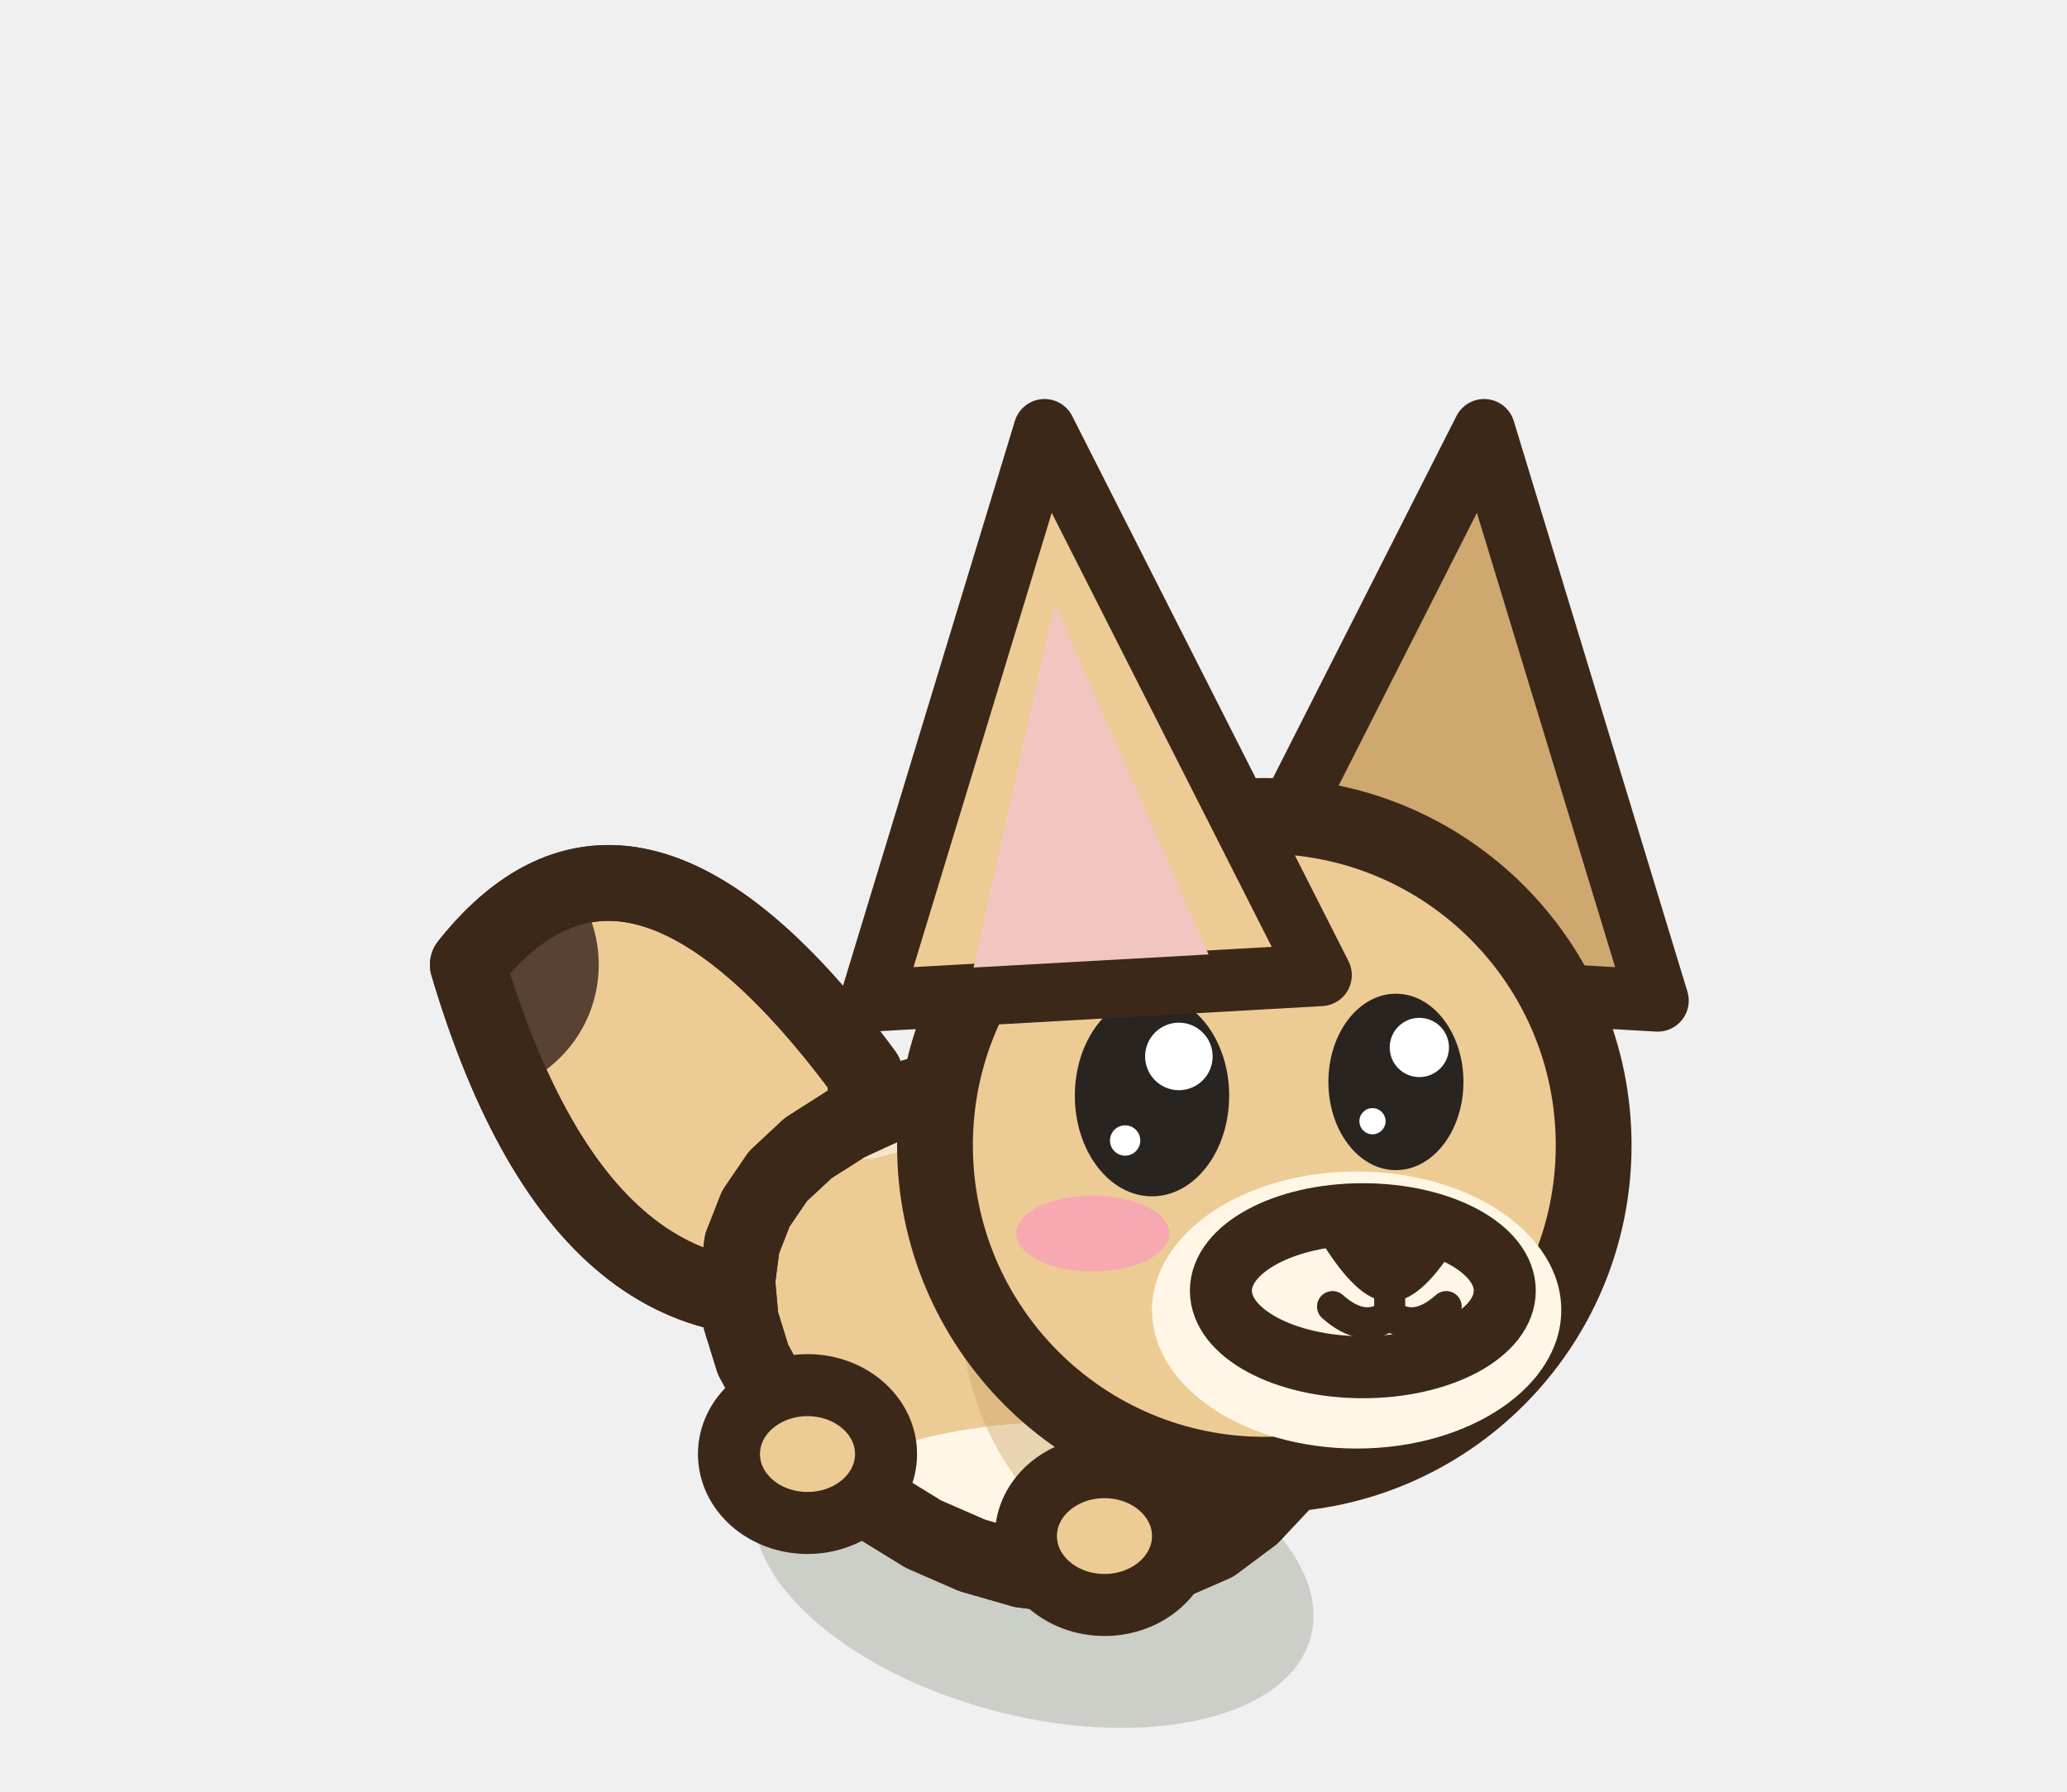
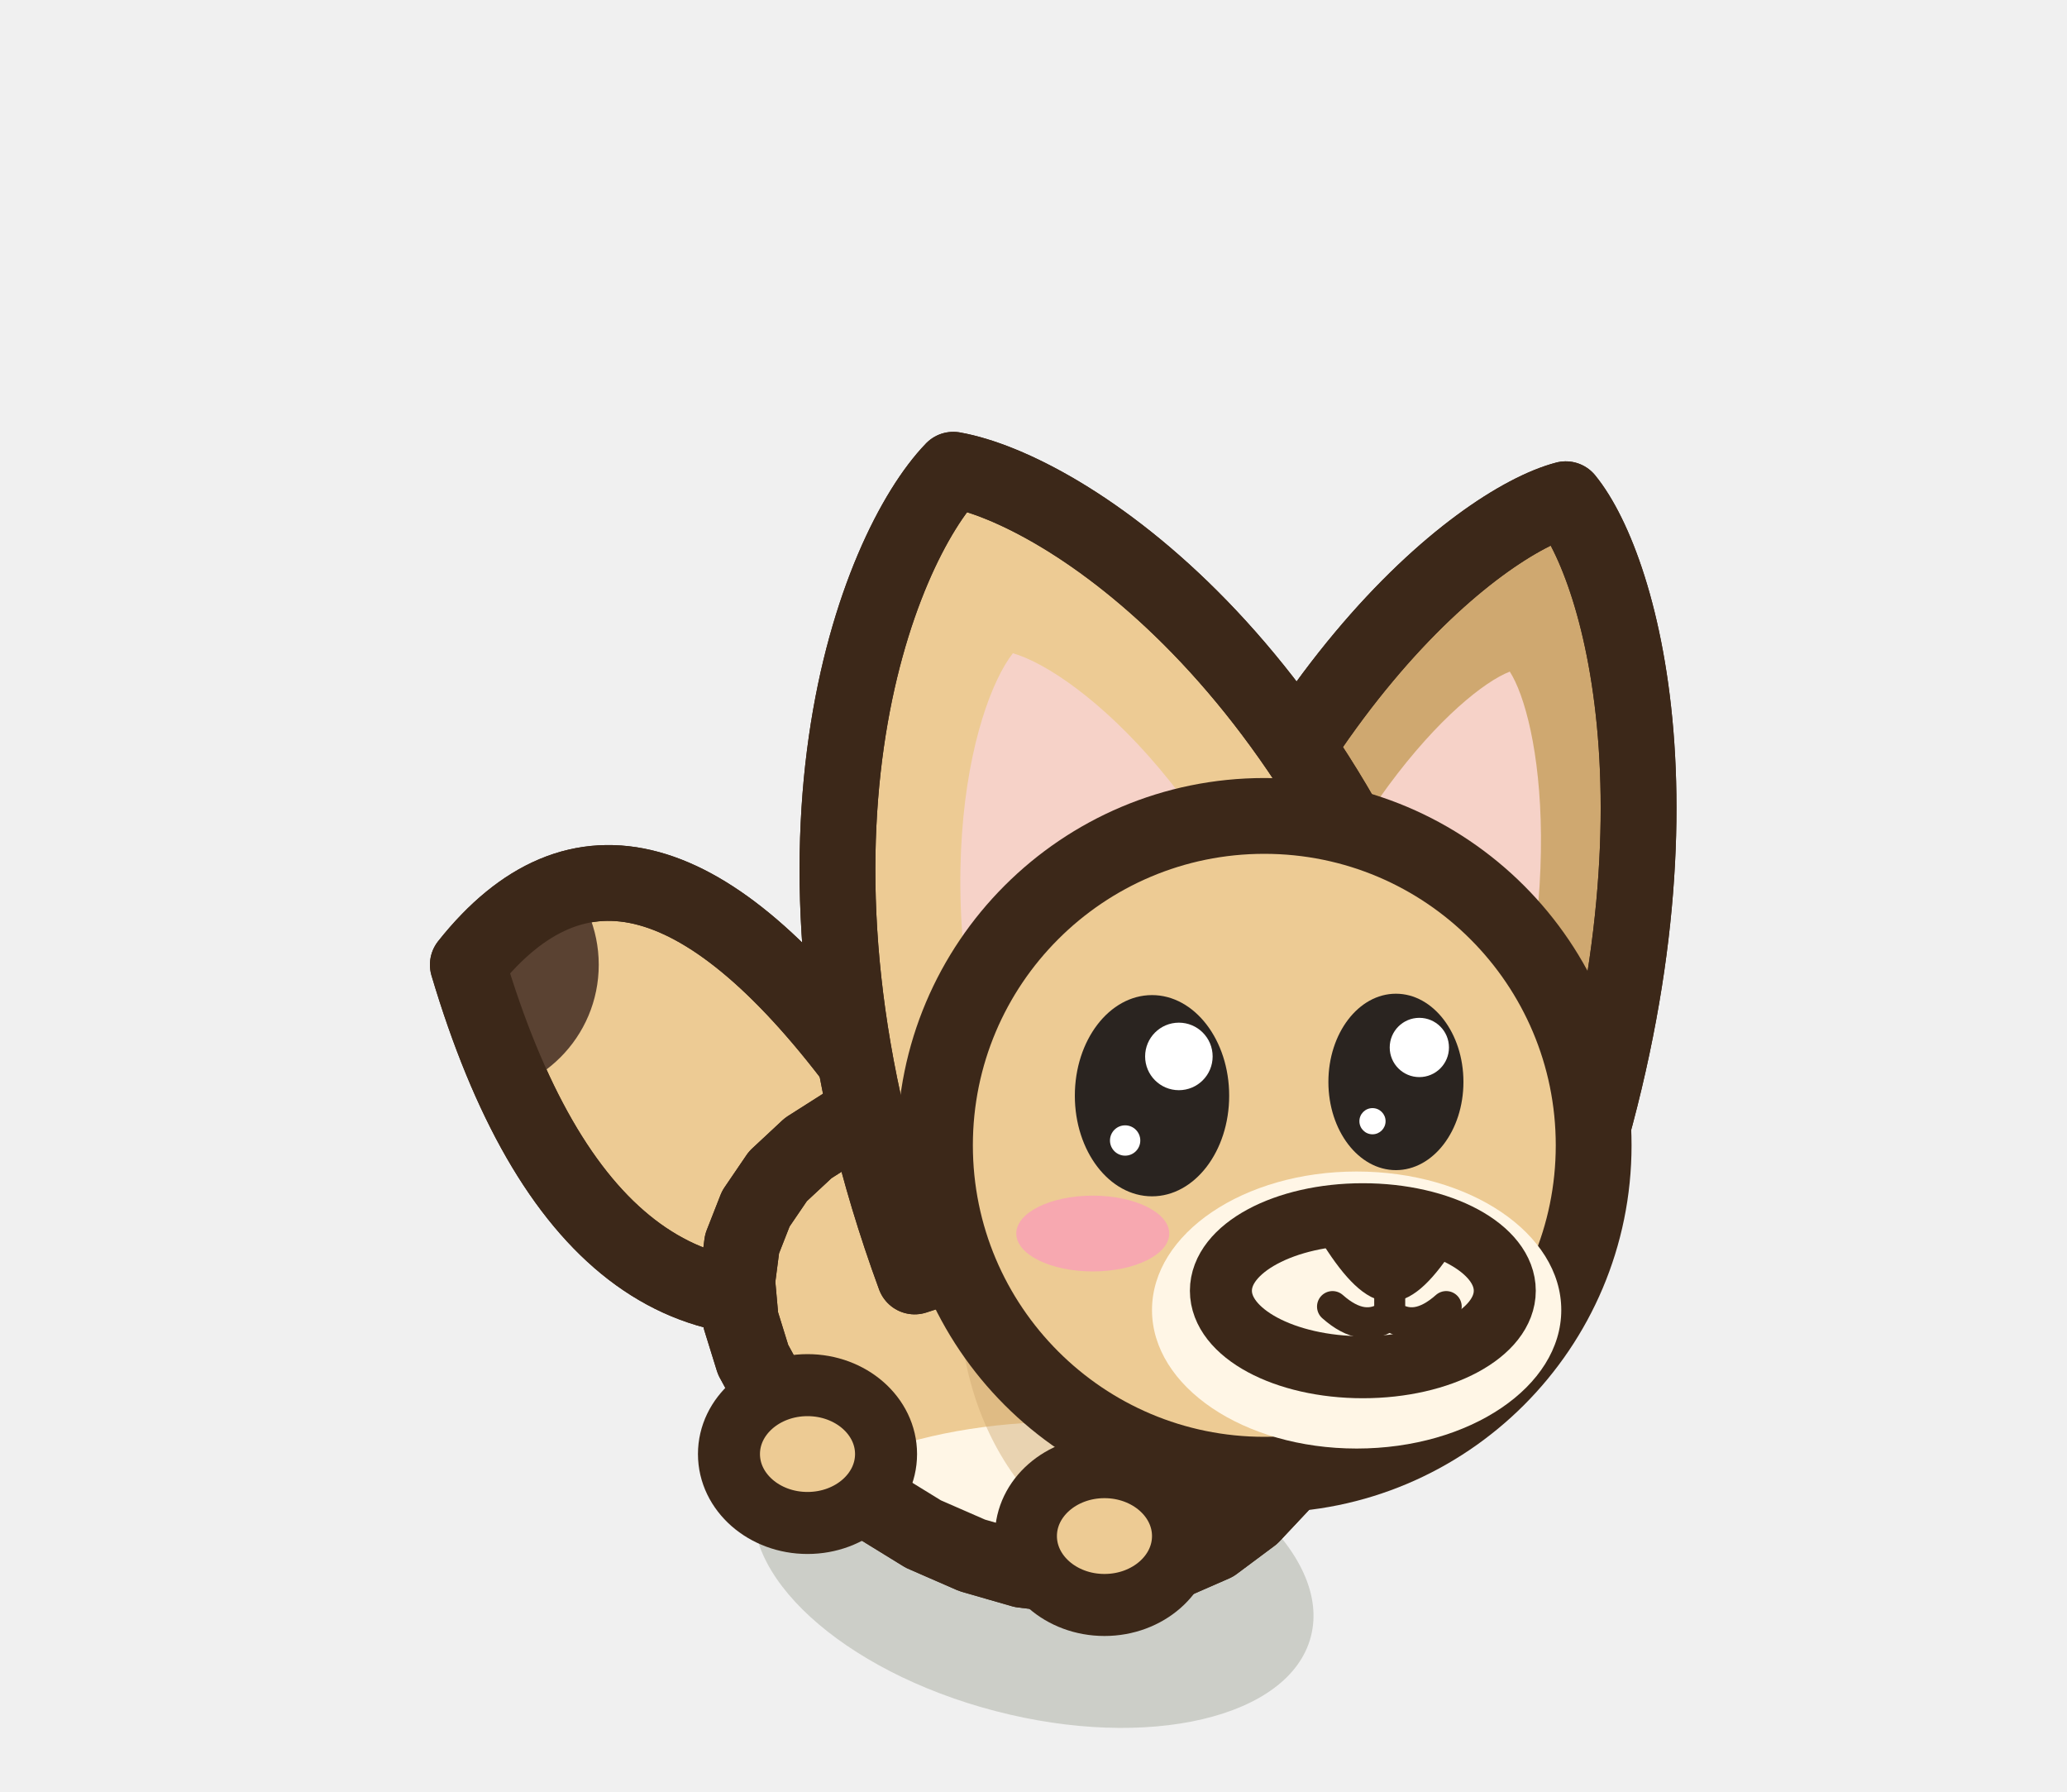
<svg xmlns="http://www.w3.org/2000/svg" width="30" height="26" viewBox="-15 -22.5 30 26">
  <ellipse cx="0" cy="0.2" rx="4.16" ry="2.2" fill="rgba(40,55,20,.18)" transform="rotate(14.61 0 0.2)" />
  <path d="M-2.45,-6.92 Q-5.83,-11.5 -8.21,-8.5 Q-6.43,-2.52 -2.25,-3.92 Z" fill="#EDCB94" stroke="#3C2819" stroke-width="1.1" stroke-linejoin="round" stroke-linecap="round" />
  <clipPath id="t3fennecavant1false">
    <path d="M-2.45,-6.92 Q-5.83,-11.5 -8.21,-8.5 Q-6.43,-2.52 -2.25,-3.92 Z" />
  </clipPath>
  <g clip-path="url(#t3fennecavant1false)">
    <circle cx="-8.21" cy="-8.5" r="1.9" fill="#5A4232" />
  </g>
  <path d="M-2.45,-6.92 Q-5.83,-11.5 -8.21,-8.5 Q-6.43,-2.52 -2.25,-3.92 Z" fill="none" stroke="#3C2819" stroke-width="1.1" stroke-linejoin="round" stroke-linecap="round" />
  <path d="M4.23,-2.25 L4,-1.6 L3.64,-1.01 L3.17,-0.51 L2.62,-0.1 L1.98,0.18 L1.3,0.34 L0.58,0.37 L-0.16,0.28 L-0.89,0.07 L-1.6,-0.24 L-2.25,-0.64 L-2.84,-1.12 L-3.35,-1.64 L-3.76,-2.2 L-4.07,-2.77 L-4.25,-3.35 L-4.3,-3.91 L-4.23,-4.45 L-4.03,-4.96 L-3.71,-5.43 L-3.27,-5.84 L-2.72,-6.19 L-2.09,-6.48 L-1.39,-6.69 L-0.64,-6.81 L0.13,-6.84 L0.89,-6.77 L1.63,-6.6 L2.32,-6.32 L2.94,-5.94 L3.46,-5.46 L3.87,-4.91 L4.16,-4.28 L4.32,-3.62 L4.34,-2.93 Z" fill="#EDCB94" stroke="#3C2819" stroke-width="1.1" stroke-linejoin="round" stroke-linecap="round" />
  <clipPath id="q3fennecavantrepos">
    <path d="M4.23,-2.25 L4,-1.6 L3.64,-1.01 L3.17,-0.51 L2.62,-0.1 L1.98,0.18 L1.3,0.34 L0.58,0.37 L-0.16,0.28 L-0.89,0.07 L-1.6,-0.24 L-2.25,-0.64 L-2.84,-1.12 L-3.35,-1.64 L-3.76,-2.2 L-4.07,-2.77 L-4.25,-3.35 L-4.3,-3.91 L-4.23,-4.45 L-4.03,-4.96 L-3.71,-5.43 L-3.27,-5.84 L-2.72,-6.19 L-2.09,-6.48 L-1.39,-6.69 L-0.64,-6.81 L0.13,-6.84 L0.89,-6.77 L1.63,-6.6 L2.32,-6.32 L2.94,-5.94 L3.46,-5.46 L3.87,-4.91 L4.16,-4.28 L4.32,-3.62 L4.34,-2.93 Z" />
  </clipPath>
  <g clip-path="url(#q3fennecavantrepos)">
    <ellipse cx="0.5" cy="-0.1" rx="4.16" ry="1.77" fill="#FFF6E6" />
    <ellipse cx="1.98" cy="-3.71" rx="3.06" ry="3.89" fill="#CFA870" opacity="0.45" />
    <path d="M-2.41,-6.13 Q0,-6.82 1.97,-5.17" fill="none" stroke="#FFFFFF" stroke-width="0.9" stroke-linecap="round" opacity="0.5" />
  </g>
  <path d="M4.23,-2.25 L4,-1.6 L3.64,-1.01 L3.17,-0.51 L2.62,-0.1 L1.98,0.18 L1.3,0.34 L0.58,0.37 L-0.16,0.28 L-0.89,0.07 L-1.6,-0.24 L-2.25,-0.64 L-2.84,-1.12 L-3.35,-1.64 L-3.76,-2.2 L-4.07,-2.77 L-4.25,-3.35 L-4.3,-3.91 L-4.23,-4.45 L-4.03,-4.96 L-3.71,-5.43 L-3.27,-5.84 L-2.72,-6.19 L-2.09,-6.48 L-1.39,-6.69 L-0.64,-6.81 L0.13,-6.84 L0.89,-6.77 L1.63,-6.6 L2.32,-6.32 L2.94,-5.94 L3.46,-5.46 L3.87,-4.91 L4.16,-4.28 L4.32,-3.62 L4.34,-2.93 Z" fill="none" stroke="#3C2819" stroke-width="1.1" stroke-linejoin="round" stroke-linecap="round" />
  <ellipse cx="1.03" cy="-0.21" rx="1.14" ry="1" fill="#EDCB94" stroke="#3C2819" stroke-width="0.9" stroke-linejoin="round" stroke-linecap="round" />
  <ellipse cx="-3.28" cy="-1.4" rx="1.14" ry="1" fill="#EDCB94" stroke="#3C2819" stroke-width="0.9" stroke-linejoin="round" stroke-linecap="round" />
  <g transform="translate(3.35 -5.88) scale(1 1)">
-     <path d="M-0.82,-2.47 L3.19,-10.38 L5.71,-2.1 Z" fill="#CFA870" stroke="#3C2819" stroke-width="0.9" stroke-linejoin="round" stroke-linecap="round" />
+     <g transform="rotate(18 2.2 -2.68)">
+       <path d="M-1,0.58 C-1.19,-5.64 1.11,-9.02 2.2,-9.72 C3.29,-9.02 5.59,-5.64 5.4,0.58 Z" fill="#CFA870" stroke="#3C2819" stroke-width="1.1" stroke-linejoin="round" stroke-linecap="round" />
+       <clipPath id="oe3fennecareposf">
+         <path d="M-1,0.58 C-1.19,-5.64 1.11,-9.02 2.2,-9.72 C3.29,-9.02 5.59,-5.64 5.4,0.58 Z" />
+       </clipPath>
+       <g clip-path="url(#oe3fennecareposf)">
+         <path d="M0.41,-0.2 C0.3,-4.23 1.59,-6.59 2.2,-7.09 C2.81,-6.59 4.1,-4.23 3.99,-0.2 Z" fill="#F6D2C8" />
+       </g>
+       <path d="M-1,0.58 C-1.19,-5.64 1.11,-9.02 2.2,-9.72 C3.29,-9.02 5.59,-5.64 5.4,0.58 Z" fill="none" stroke="#3C2819" stroke-width="1.1" stroke-linejoin="round" stroke-linecap="round" />
+     </g>
+   </g>
+   <g transform="translate(3.35 -5.88) scale(-1 1)">
+     <g transform="rotate(18 2.2 -2.68)">
+       <path d="M-1.95,0.79 C-2.2,-5.83 0.79,-9.42 2.2,-10.17 C3.61,-9.42 6.6,-5.83 6.35,0.79 Z" fill="#EDCB94" stroke="#3C2819" stroke-width="1.1" stroke-linejoin="round" stroke-linecap="round" />
+       <clipPath id="oe3fennecareposn">
+         <path d="M-1.95,0.79 C-2.2,-5.83 0.79,-9.42 2.2,-10.17 C3.61,-9.42 6.6,-5.83 6.35,0.79 Z" />
+       </clipPath>
+       <g clip-path="url(#oe3fennecareposn)">
+         <path d="M-0.12,-0.04 C-0.26,-4.33 1.41,-6.84 2.2,-7.37 C2.99,-6.84 4.66,-4.33 4.52,-0.04 Z" fill="#F6D2C8" />
+       </g>
+       <path d="M-1.95,0.79 C-2.2,-5.83 0.79,-9.42 2.2,-10.17 C3.61,-9.42 6.6,-5.83 6.35,0.79 Z" fill="none" stroke="#3C2819" stroke-width="1.1" stroke-linejoin="round" stroke-linecap="round" />
+     </g>
  </g>
  <ellipse cx="3.35" cy="-5.88" rx="4.78" ry="4.78" fill="#EDCB94" stroke="#3C2819" stroke-width="1.1" stroke-linejoin="round" stroke-linecap="round" />
  <ellipse cx="4.69" cy="-3.49" rx="2.97" ry="2.01" fill="#FFF6E6" stroke="none" />
  <ellipse cx="4.78" cy="-3.77" rx="2.06" ry="1.11" fill="#FFF6E6" stroke="#3C2819" stroke-width="0.9" stroke-linejoin="round" stroke-linecap="round" />
  <path d="M4.42,-4.57 Q5.17,-4.78 5.92,-4.57 Q5.47,-3.86 5.17,-3.86 Q4.87,-3.86 4.42,-4.57 Z" fill="#3C2819" stroke="#3C2819" stroke-width="0.5" stroke-linejoin="round" stroke-linecap="round" />
  <path d="M5.17,-3.88 L5.17,-3.42 M4.34,-3.54 Q4.79,-3.14 5.17,-3.42 Q5.54,-3.14 5.99,-3.54" fill="none" stroke="#3C2819" stroke-width="0.45" stroke-linecap="round" />
  <ellipse cx="1.72" cy="-6.6" rx="1.12" ry="1.46" fill="#2A2420" stroke="none" />
  <ellipse cx="2.11" cy="-7.17" rx="0.49" ry="0.49" fill="#FFFFFF" stroke="none" />
  <ellipse cx="1.33" cy="-5.95" rx="0.22" ry="0.22" fill="#FFFFFF" stroke="none" />
  <ellipse cx="5.26" cy="-6.8" rx="0.98" ry="1.28" fill="#2A2420" stroke="none" />
  <ellipse cx="5.6" cy="-7.3" rx="0.43" ry="0.43" fill="#FFFFFF" stroke="none" />
  <ellipse cx="4.92" cy="-6.23" rx="0.19" ry="0.19" fill="#FFFFFF" stroke="none" />
  <ellipse cx="0.86" cy="-4.6" rx="1.11" ry="0.55" fill="#F7A8B0" stroke="none" />
-   <g transform="translate(3.35 -5.88) scale(-1 1)">
-     <path d="M-0.82,-2.47 L3.19,-10.38 L5.71,-2.1 Z" fill="#EDCB94" stroke="#3C2819" stroke-width="0.9" stroke-linejoin="round" stroke-linecap="round" />
-     <path d="M0.81,-2.77 L3.04,-7.86 L4.22,-2.58 Z" fill="#F2C6C0" stroke="none" />
-   </g>
</svg>
